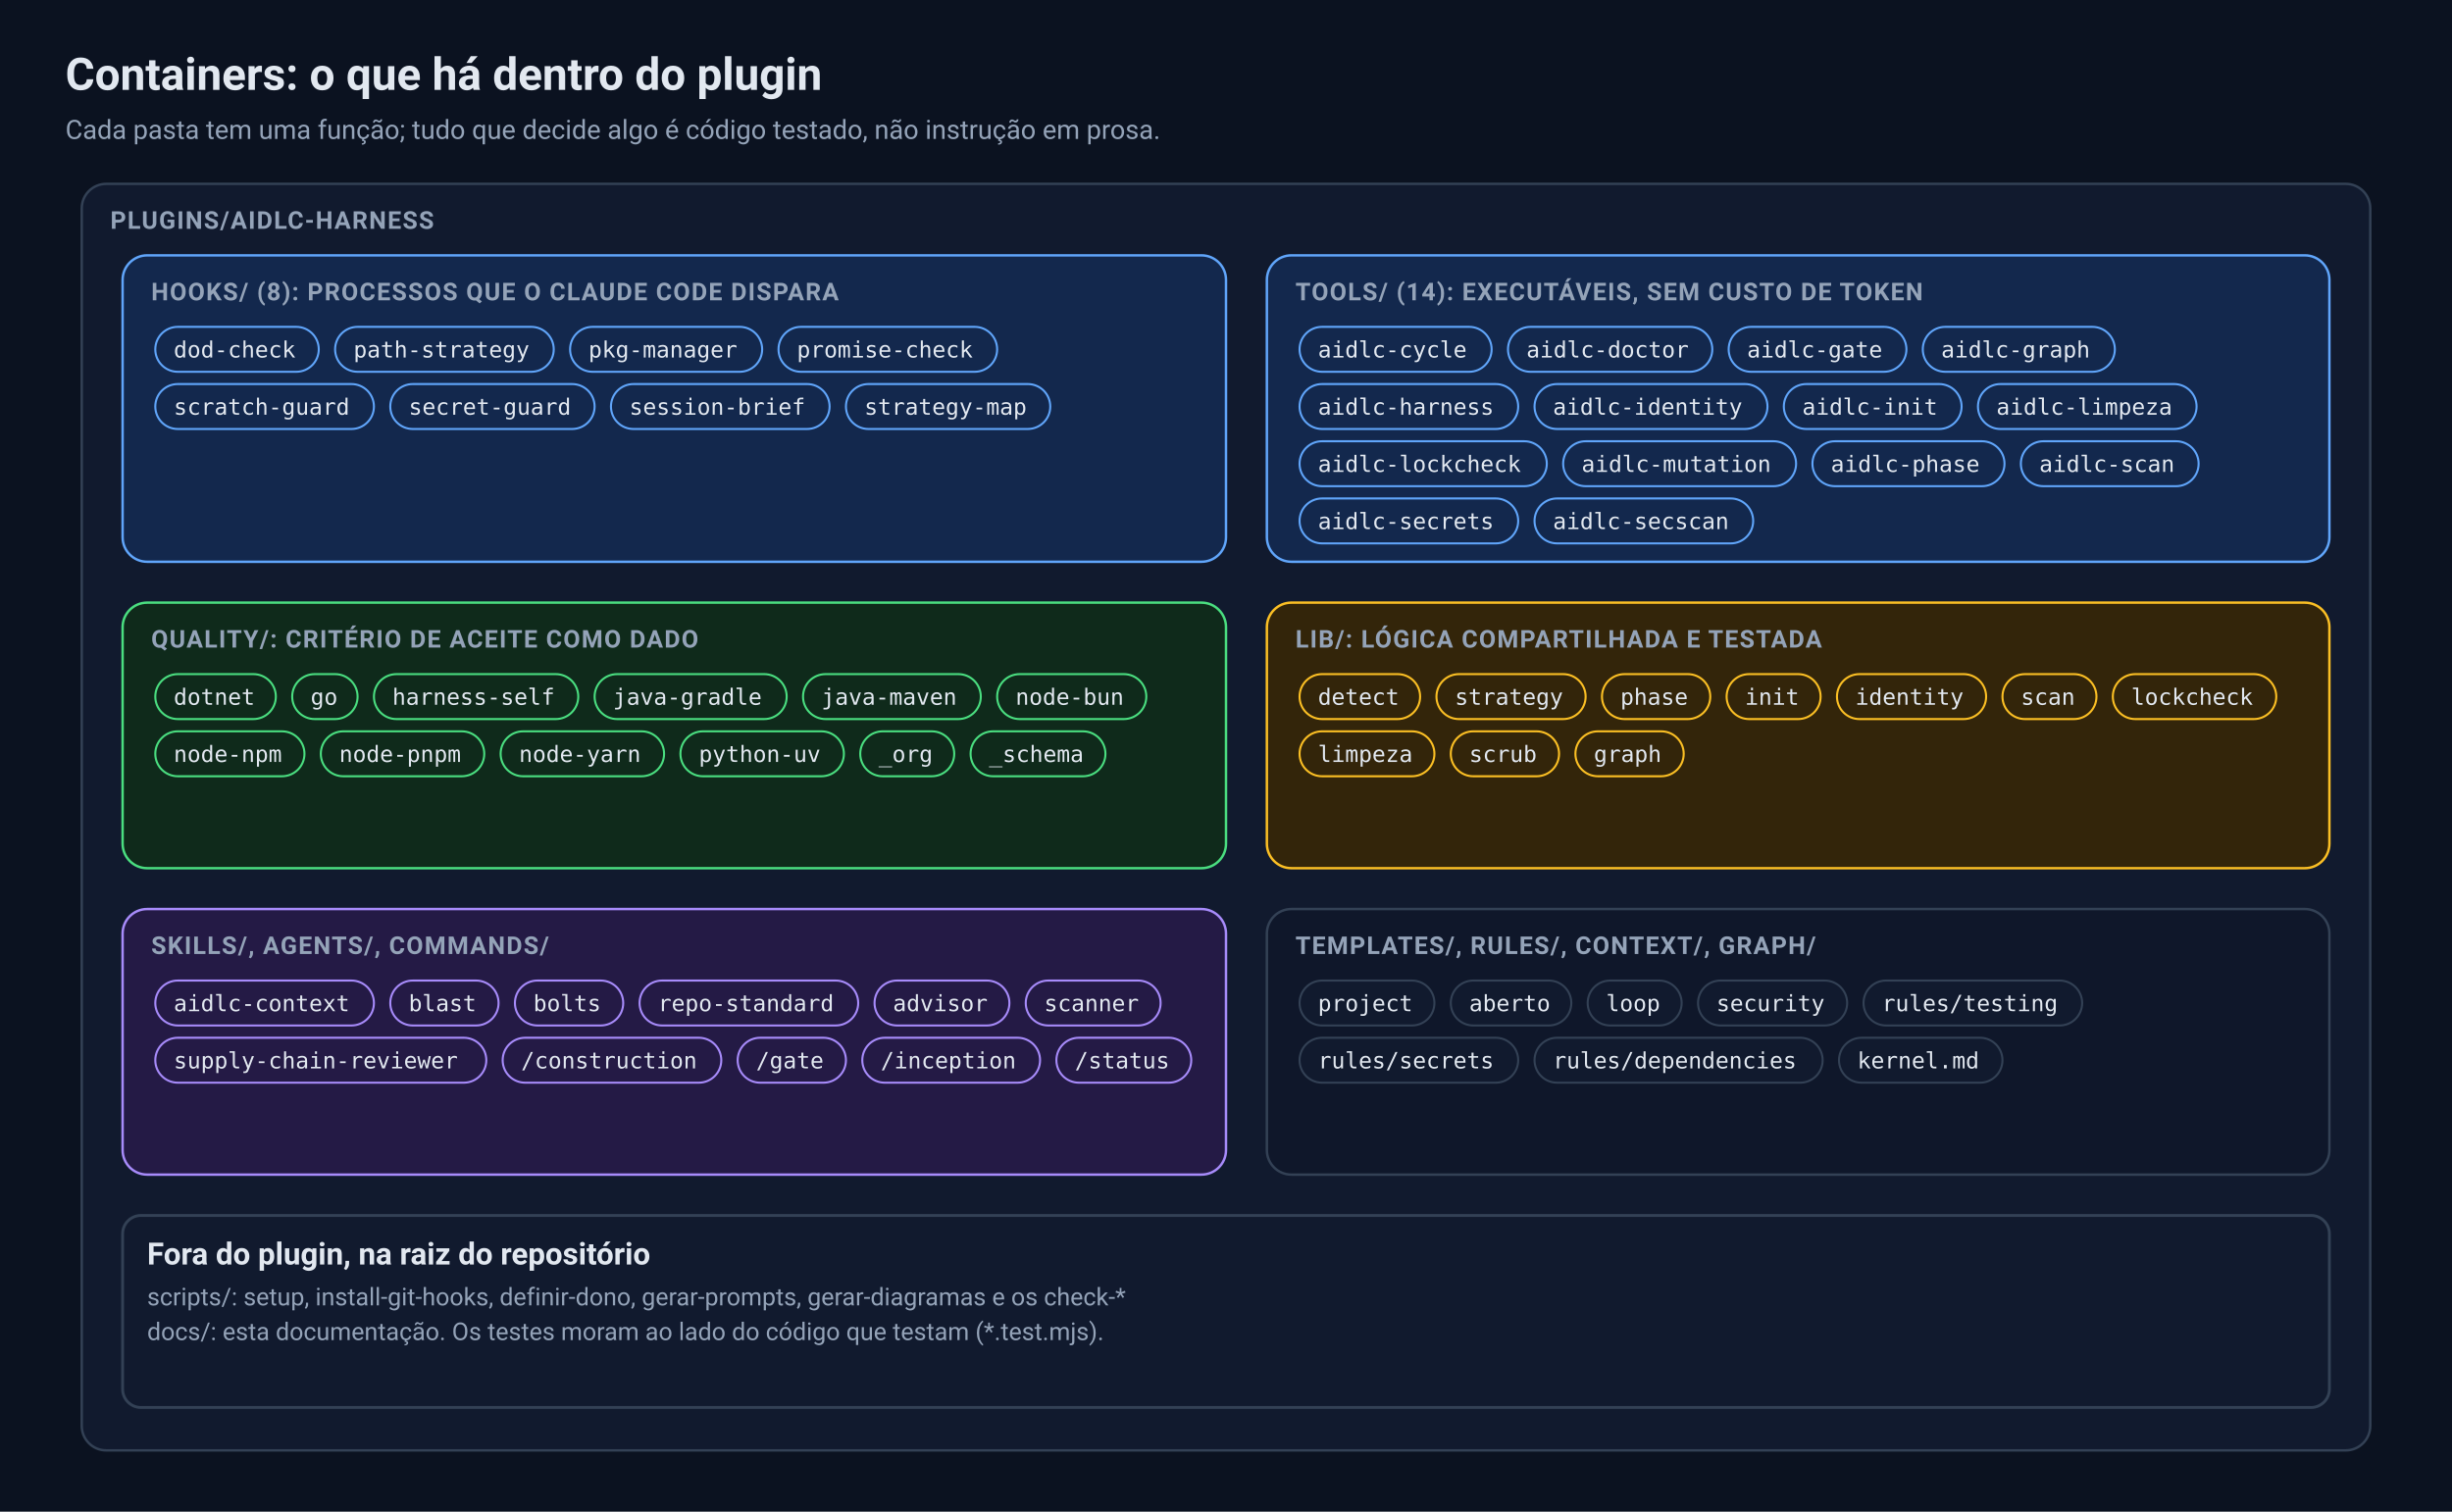
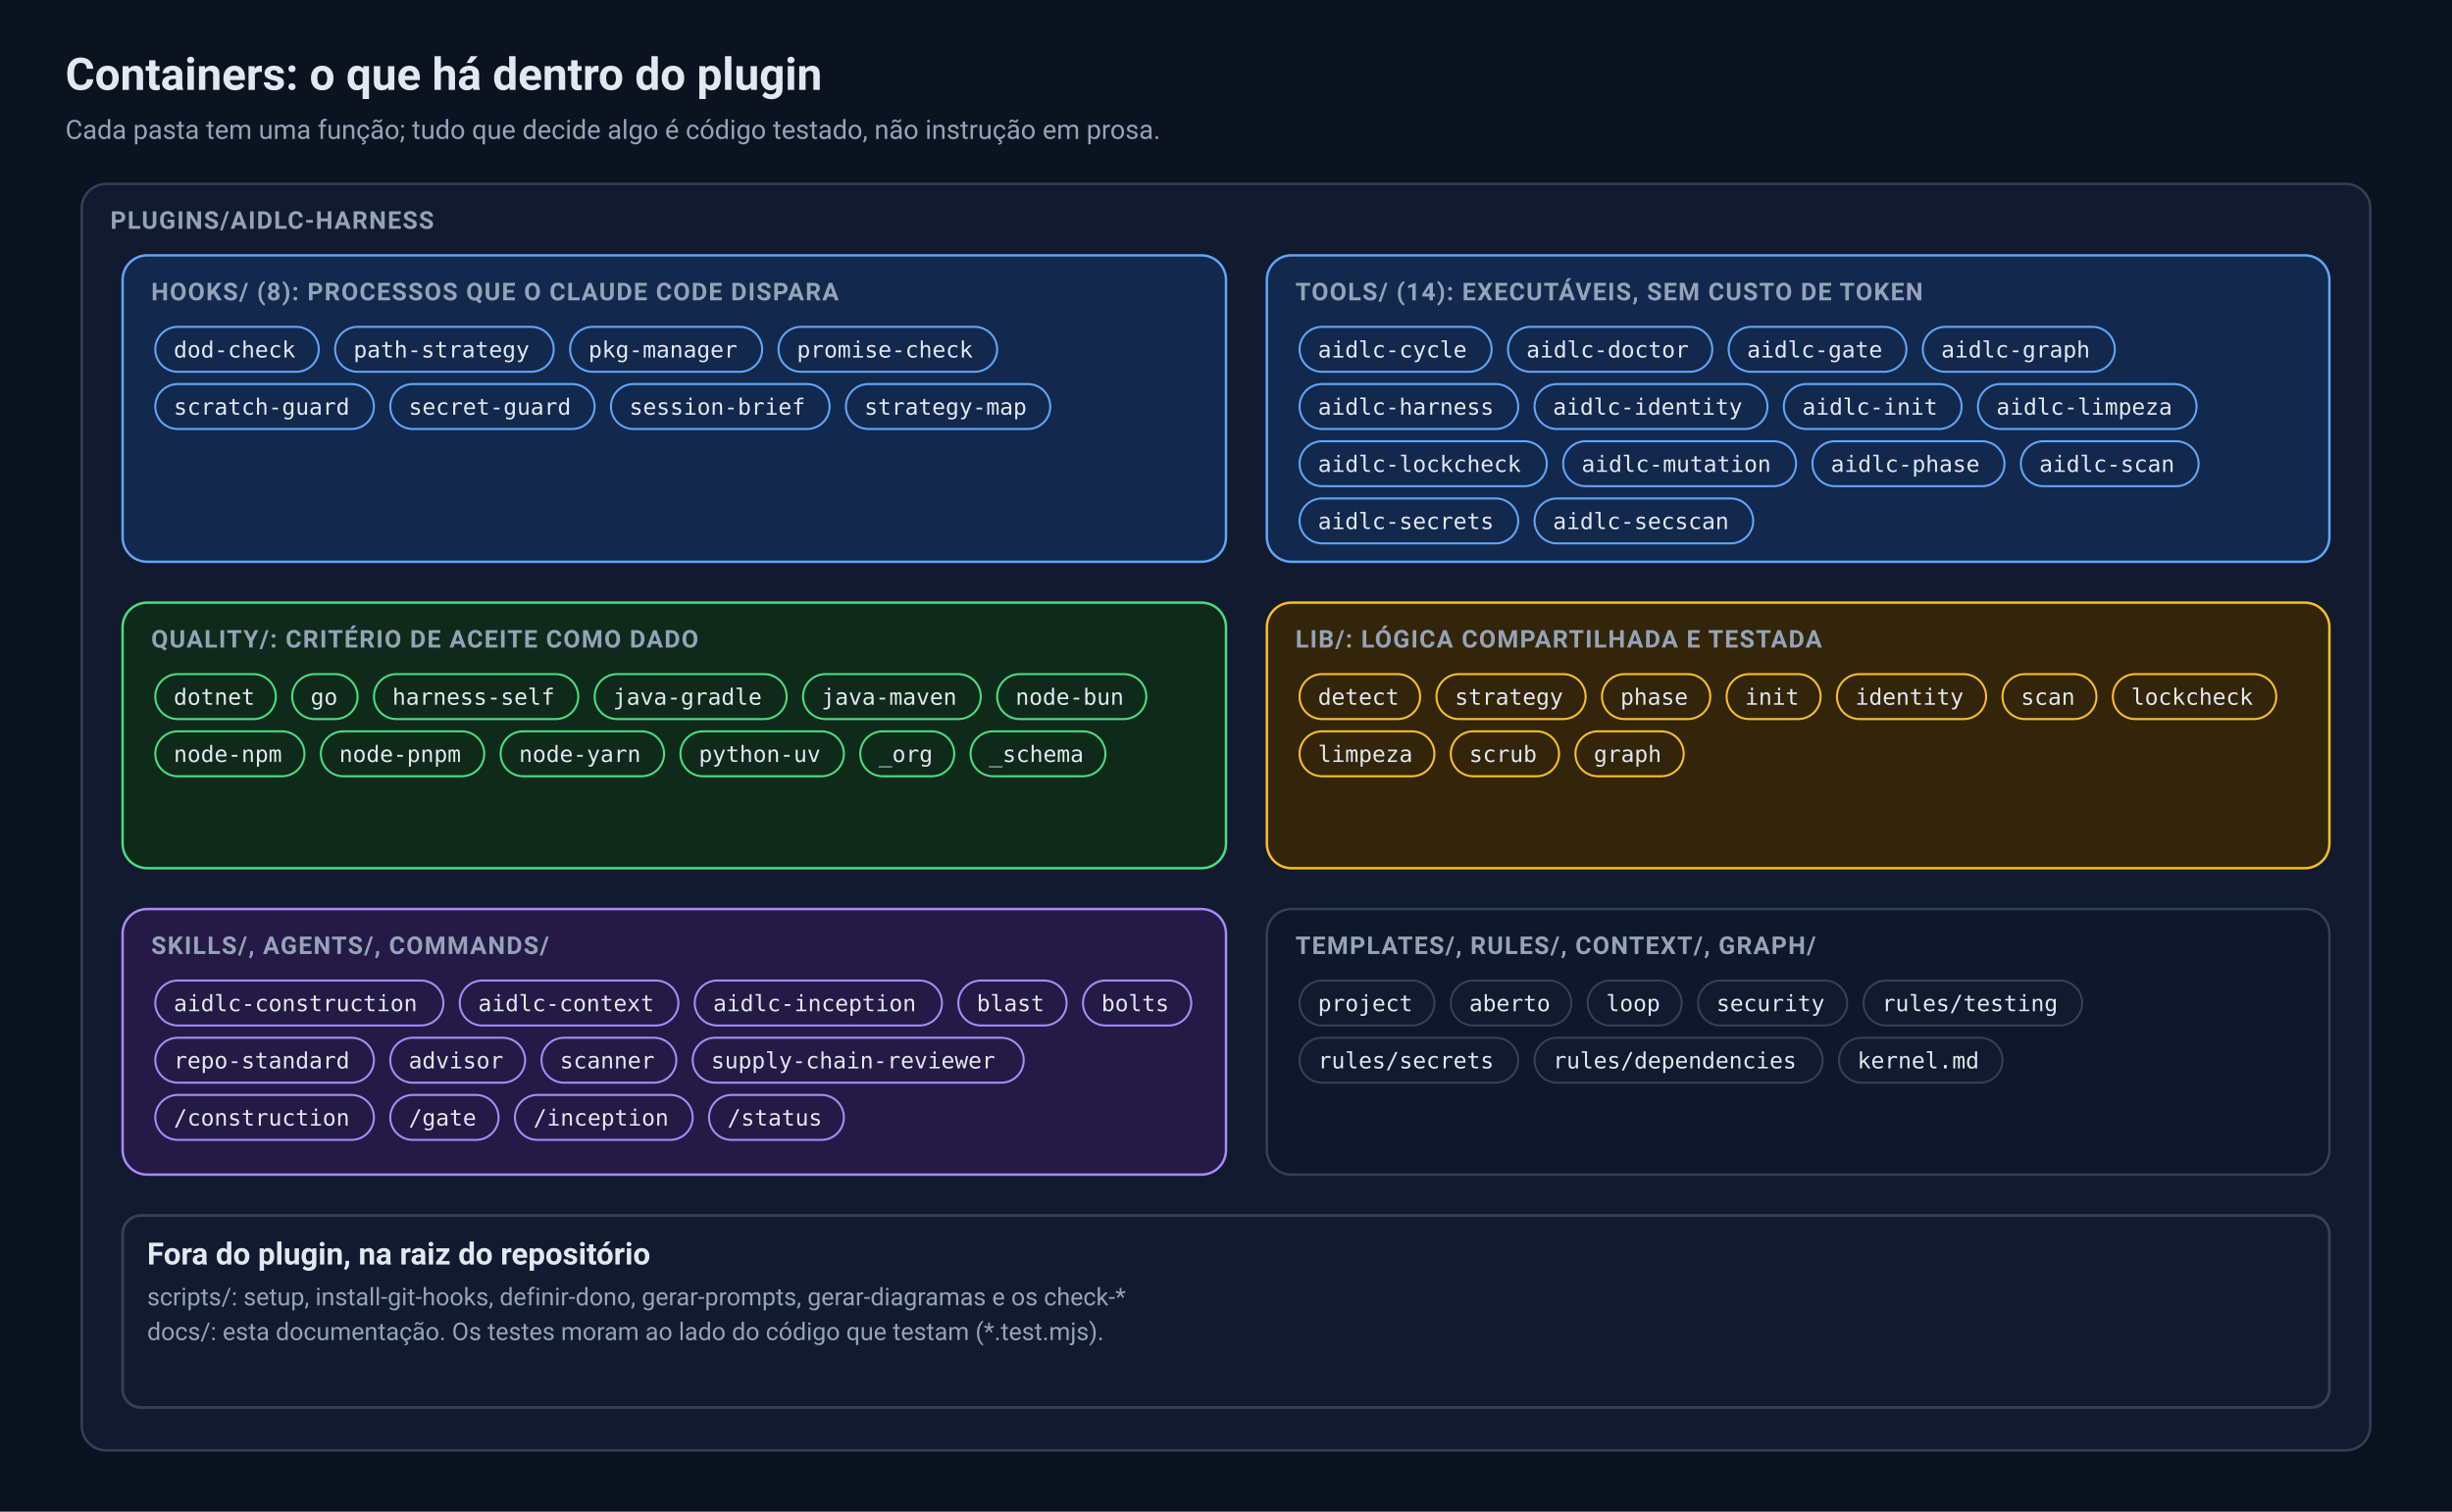
<svg xmlns="http://www.w3.org/2000/svg" viewBox="0 0 1200 740" width="1200" height="740" font-family="system-ui, -apple-system, 'Segoe UI', Roboto, 'Helvetica Neue', Arial, sans-serif" role="img" aria-label="Containers do plugin">
  <rect width="1200" height="740" fill="#0b1220" />
  <text x="32" y="44" font-size="22" font-weight="700" fill="#e2e8f0">Containers: o que há dentro do plugin</text>
  <text x="32" y="68" font-size="13" fill="#94a3b8">Cada pasta tem uma função; tudo que decide algo é código testado, não instrução em prosa.</text>
  <rect x="40" y="90" width="1120" height="620" rx="12" fill="#111a2e" stroke="#334155" stroke-width="1.2" />
  <text x="54" y="112" font-size="12" font-weight="700" letter-spacing="0.6" fill="#94a3b8">PLUGINS/AIDLC-HARNESS</text>
  <rect x="60" y="125" width="540" height="150" rx="12" fill="#13284d" stroke="#60a5fa" stroke-width="1.2" />
  <text x="74" y="147" font-size="12" font-weight="700" letter-spacing="0.6" fill="#94a3b8">HOOKS/ (8): PROCESSOS QUE O CLAUDE CODE DISPARA</text>
  <rect x="76" y="160" width="80" height="22" rx="11" fill="#13284d" stroke="#60a5fa" stroke-width="1" />
  <text x="85" y="175" font-size="11" fill="#e2e8f0" font-family="ui-monospace, SFMono-Regular, Menlo, Consolas, monospace">dod-check</text>
  <rect x="164" y="160" width="107" height="22" rx="11" fill="#13284d" stroke="#60a5fa" stroke-width="1" />
  <text x="173" y="175" font-size="11" fill="#e2e8f0" font-family="ui-monospace, SFMono-Regular, Menlo, Consolas, monospace">path-strategy</text>
  <rect x="279" y="160" width="94" height="22" rx="11" fill="#13284d" stroke="#60a5fa" stroke-width="1" />
  <text x="288" y="175" font-size="11" fill="#e2e8f0" font-family="ui-monospace, SFMono-Regular, Menlo, Consolas, monospace">pkg-manager</text>
  <rect x="381" y="160" width="107" height="22" rx="11" fill="#13284d" stroke="#60a5fa" stroke-width="1" />
  <text x="390" y="175" font-size="11" fill="#e2e8f0" font-family="ui-monospace, SFMono-Regular, Menlo, Consolas, monospace">promise-check</text>
  <rect x="76" y="188" width="107" height="22" rx="11" fill="#13284d" stroke="#60a5fa" stroke-width="1" />
  <text x="85" y="203" font-size="11" fill="#e2e8f0" font-family="ui-monospace, SFMono-Regular, Menlo, Consolas, monospace">scratch-guard</text>
  <rect x="191" y="188" width="100" height="22" rx="11" fill="#13284d" stroke="#60a5fa" stroke-width="1" />
  <text x="200" y="203" font-size="11" fill="#e2e8f0" font-family="ui-monospace, SFMono-Regular, Menlo, Consolas, monospace">secret-guard</text>
  <rect x="299" y="188" width="107" height="22" rx="11" fill="#13284d" stroke="#60a5fa" stroke-width="1" />
  <text x="308" y="203" font-size="11" fill="#e2e8f0" font-family="ui-monospace, SFMono-Regular, Menlo, Consolas, monospace">session-brief</text>
  <rect x="414" y="188" width="100" height="22" rx="11" fill="#13284d" stroke="#60a5fa" stroke-width="1" />
  <text x="423" y="203" font-size="11" fill="#e2e8f0" font-family="ui-monospace, SFMono-Regular, Menlo, Consolas, monospace">strategy-map</text>
  <rect x="620" y="125" width="520" height="150" rx="12" fill="#13284d" stroke="#60a5fa" stroke-width="1.2" />
  <text x="634" y="147" font-size="12" font-weight="700" letter-spacing="0.6" fill="#94a3b8">TOOLS/ (14): EXECUTÁVEIS, SEM CUSTO DE TOKEN</text>
  <rect x="636" y="160" width="94" height="22" rx="11" fill="#13284d" stroke="#60a5fa" stroke-width="1" />
  <text x="645" y="175" font-size="11" fill="#e2e8f0" font-family="ui-monospace, SFMono-Regular, Menlo, Consolas, monospace">aidlc-cycle</text>
  <rect x="738" y="160" width="100" height="22" rx="11" fill="#13284d" stroke="#60a5fa" stroke-width="1" />
  <text x="747" y="175" font-size="11" fill="#e2e8f0" font-family="ui-monospace, SFMono-Regular, Menlo, Consolas, monospace">aidlc-doctor</text>
  <rect x="846" y="160" width="87" height="22" rx="11" fill="#13284d" stroke="#60a5fa" stroke-width="1" />
  <text x="855" y="175" font-size="11" fill="#e2e8f0" font-family="ui-monospace, SFMono-Regular, Menlo, Consolas, monospace">aidlc-gate</text>
  <rect x="941" y="160" width="94" height="22" rx="11" fill="#13284d" stroke="#60a5fa" stroke-width="1" />
  <text x="950" y="175" font-size="11" fill="#e2e8f0" font-family="ui-monospace, SFMono-Regular, Menlo, Consolas, monospace">aidlc-graph</text>
  <rect x="636" y="188" width="107" height="22" rx="11" fill="#13284d" stroke="#60a5fa" stroke-width="1" />
  <text x="645" y="203" font-size="11" fill="#e2e8f0" font-family="ui-monospace, SFMono-Regular, Menlo, Consolas, monospace">aidlc-harness</text>
  <rect x="751" y="188" width="114" height="22" rx="11" fill="#13284d" stroke="#60a5fa" stroke-width="1" />
  <text x="760" y="203" font-size="11" fill="#e2e8f0" font-family="ui-monospace, SFMono-Regular, Menlo, Consolas, monospace">aidlc-identity</text>
  <rect x="873" y="188" width="87" height="22" rx="11" fill="#13284d" stroke="#60a5fa" stroke-width="1" />
  <text x="882" y="203" font-size="11" fill="#e2e8f0" font-family="ui-monospace, SFMono-Regular, Menlo, Consolas, monospace">aidlc-init</text>
  <rect x="968" y="188" width="107" height="22" rx="11" fill="#13284d" stroke="#60a5fa" stroke-width="1" />
  <text x="977" y="203" font-size="11" fill="#e2e8f0" font-family="ui-monospace, SFMono-Regular, Menlo, Consolas, monospace">aidlc-limpeza</text>
  <rect x="636" y="216" width="121" height="22" rx="11" fill="#13284d" stroke="#60a5fa" stroke-width="1" />
  <text x="645" y="231" font-size="11" fill="#e2e8f0" font-family="ui-monospace, SFMono-Regular, Menlo, Consolas, monospace">aidlc-lockcheck</text>
  <rect x="765" y="216" width="114" height="22" rx="11" fill="#13284d" stroke="#60a5fa" stroke-width="1" />
  <text x="774" y="231" font-size="11" fill="#e2e8f0" font-family="ui-monospace, SFMono-Regular, Menlo, Consolas, monospace">aidlc-mutation</text>
  <rect x="887" y="216" width="94" height="22" rx="11" fill="#13284d" stroke="#60a5fa" stroke-width="1" />
  <text x="896" y="231" font-size="11" fill="#e2e8f0" font-family="ui-monospace, SFMono-Regular, Menlo, Consolas, monospace">aidlc-phase</text>
  <rect x="989" y="216" width="87" height="22" rx="11" fill="#13284d" stroke="#60a5fa" stroke-width="1" />
  <text x="998" y="231" font-size="11" fill="#e2e8f0" font-family="ui-monospace, SFMono-Regular, Menlo, Consolas, monospace">aidlc-scan</text>
  <rect x="636" y="244" width="107" height="22" rx="11" fill="#13284d" stroke="#60a5fa" stroke-width="1" />
  <text x="645" y="259" font-size="11" fill="#e2e8f0" font-family="ui-monospace, SFMono-Regular, Menlo, Consolas, monospace">aidlc-secrets</text>
  <rect x="751" y="244" width="107" height="22" rx="11" fill="#13284d" stroke="#60a5fa" stroke-width="1" />
  <text x="760" y="259" font-size="11" fill="#e2e8f0" font-family="ui-monospace, SFMono-Regular, Menlo, Consolas, monospace">aidlc-secscan</text>
  <rect x="60" y="295" width="540" height="130" rx="12" fill="#0f2a1b" stroke="#4ade80" stroke-width="1.2" />
  <text x="74" y="317" font-size="12" font-weight="700" letter-spacing="0.6" fill="#94a3b8">QUALITY/: CRITÉRIO DE ACEITE COMO DADO</text>
  <rect x="76" y="330" width="59" height="22" rx="11" fill="#0f2a1b" stroke="#4ade80" stroke-width="1" />
  <text x="85" y="345" font-size="11" fill="#e2e8f0" font-family="ui-monospace, SFMono-Regular, Menlo, Consolas, monospace">dotnet</text>
  <rect x="143" y="330" width="32" height="22" rx="11" fill="#0f2a1b" stroke="#4ade80" stroke-width="1" />
  <text x="152" y="345" font-size="11" fill="#e2e8f0" font-family="ui-monospace, SFMono-Regular, Menlo, Consolas, monospace">go</text>
  <rect x="183" y="330" width="100" height="22" rx="11" fill="#0f2a1b" stroke="#4ade80" stroke-width="1" />
  <text x="192" y="345" font-size="11" fill="#e2e8f0" font-family="ui-monospace, SFMono-Regular, Menlo, Consolas, monospace">harness-self</text>
  <rect x="291" y="330" width="94" height="22" rx="11" fill="#0f2a1b" stroke="#4ade80" stroke-width="1" />
  <text x="300" y="345" font-size="11" fill="#e2e8f0" font-family="ui-monospace, SFMono-Regular, Menlo, Consolas, monospace">java-gradle</text>
  <rect x="393" y="330" width="87" height="22" rx="11" fill="#0f2a1b" stroke="#4ade80" stroke-width="1" />
  <text x="402" y="345" font-size="11" fill="#e2e8f0" font-family="ui-monospace, SFMono-Regular, Menlo, Consolas, monospace">java-maven</text>
  <rect x="488" y="330" width="73" height="22" rx="11" fill="#0f2a1b" stroke="#4ade80" stroke-width="1" />
  <text x="497" y="345" font-size="11" fill="#e2e8f0" font-family="ui-monospace, SFMono-Regular, Menlo, Consolas, monospace">node-bun</text>
  <rect x="76" y="358" width="73" height="22" rx="11" fill="#0f2a1b" stroke="#4ade80" stroke-width="1" />
  <text x="85" y="373" font-size="11" fill="#e2e8f0" font-family="ui-monospace, SFMono-Regular, Menlo, Consolas, monospace">node-npm</text>
  <rect x="157" y="358" width="80" height="22" rx="11" fill="#0f2a1b" stroke="#4ade80" stroke-width="1" />
  <text x="166" y="373" font-size="11" fill="#e2e8f0" font-family="ui-monospace, SFMono-Regular, Menlo, Consolas, monospace">node-pnpm</text>
  <rect x="245" y="358" width="80" height="22" rx="11" fill="#0f2a1b" stroke="#4ade80" stroke-width="1" />
  <text x="254" y="373" font-size="11" fill="#e2e8f0" font-family="ui-monospace, SFMono-Regular, Menlo, Consolas, monospace">node-yarn</text>
  <rect x="333" y="358" width="80" height="22" rx="11" fill="#0f2a1b" stroke="#4ade80" stroke-width="1" />
  <text x="342" y="373" font-size="11" fill="#e2e8f0" font-family="ui-monospace, SFMono-Regular, Menlo, Consolas, monospace">python-uv</text>
  <rect x="421" y="358" width="46" height="22" rx="11" fill="#0f2a1b" stroke="#4ade80" stroke-width="1" />
  <text x="430" y="373" font-size="11" fill="#e2e8f0" font-family="ui-monospace, SFMono-Regular, Menlo, Consolas, monospace">_org</text>
  <rect x="475" y="358" width="66" height="22" rx="11" fill="#0f2a1b" stroke="#4ade80" stroke-width="1" />
  <text x="484" y="373" font-size="11" fill="#e2e8f0" font-family="ui-monospace, SFMono-Regular, Menlo, Consolas, monospace">_schema</text>
  <rect x="620" y="295" width="520" height="130" rx="12" fill="#33250a" stroke="#fbbf24" stroke-width="1.2" />
  <text x="634" y="317" font-size="12" font-weight="700" letter-spacing="0.6" fill="#94a3b8">LIB/: LÓGICA COMPARTILHADA E TESTADA</text>
  <rect x="636" y="330" width="59" height="22" rx="11" fill="#33250a" stroke="#fbbf24" stroke-width="1" />
  <text x="645" y="345" font-size="11" fill="#e2e8f0" font-family="ui-monospace, SFMono-Regular, Menlo, Consolas, monospace">detect</text>
  <rect x="703" y="330" width="73" height="22" rx="11" fill="#33250a" stroke="#fbbf24" stroke-width="1" />
  <text x="712" y="345" font-size="11" fill="#e2e8f0" font-family="ui-monospace, SFMono-Regular, Menlo, Consolas, monospace">strategy</text>
  <rect x="784" y="330" width="53" height="22" rx="11" fill="#33250a" stroke="#fbbf24" stroke-width="1" />
  <text x="793" y="345" font-size="11" fill="#e2e8f0" font-family="ui-monospace, SFMono-Regular, Menlo, Consolas, monospace">phase</text>
  <rect x="845" y="330" width="46" height="22" rx="11" fill="#33250a" stroke="#fbbf24" stroke-width="1" />
  <text x="854" y="345" font-size="11" fill="#e2e8f0" font-family="ui-monospace, SFMono-Regular, Menlo, Consolas, monospace">init</text>
  <rect x="899" y="330" width="73" height="22" rx="11" fill="#33250a" stroke="#fbbf24" stroke-width="1" />
  <text x="908" y="345" font-size="11" fill="#e2e8f0" font-family="ui-monospace, SFMono-Regular, Menlo, Consolas, monospace">identity</text>
  <rect x="980" y="330" width="46" height="22" rx="11" fill="#33250a" stroke="#fbbf24" stroke-width="1" />
  <text x="989" y="345" font-size="11" fill="#e2e8f0" font-family="ui-monospace, SFMono-Regular, Menlo, Consolas, monospace">scan</text>
  <rect x="1034" y="330" width="80" height="22" rx="11" fill="#33250a" stroke="#fbbf24" stroke-width="1" />
  <text x="1043" y="345" font-size="11" fill="#e2e8f0" font-family="ui-monospace, SFMono-Regular, Menlo, Consolas, monospace">lockcheck</text>
  <rect x="636" y="358" width="66" height="22" rx="11" fill="#33250a" stroke="#fbbf24" stroke-width="1" />
  <text x="645" y="373" font-size="11" fill="#e2e8f0" font-family="ui-monospace, SFMono-Regular, Menlo, Consolas, monospace">limpeza</text>
  <rect x="710" y="358" width="53" height="22" rx="11" fill="#33250a" stroke="#fbbf24" stroke-width="1" />
  <text x="719" y="373" font-size="11" fill="#e2e8f0" font-family="ui-monospace, SFMono-Regular, Menlo, Consolas, monospace">scrub</text>
  <rect x="771" y="358" width="53" height="22" rx="11" fill="#33250a" stroke="#fbbf24" stroke-width="1" />
  <text x="780" y="373" font-size="11" fill="#e2e8f0" font-family="ui-monospace, SFMono-Regular, Menlo, Consolas, monospace">graph</text>
  <rect x="60" y="445" width="540" height="130" rx="12" fill="#241a45" stroke="#a78bfa" stroke-width="1.2" />
  <text x="74" y="467" font-size="12" font-weight="700" letter-spacing="0.6" fill="#94a3b8">SKILLS/, AGENTS/, COMMANDS/</text>
-   <rect x="76" y="480" width="107" height="22" rx="11" fill="#241a45" stroke="#a78bfa" stroke-width="1" />
-   <text x="85" y="495" font-size="11" fill="#e2e8f0" font-family="ui-monospace, SFMono-Regular, Menlo, Consolas, monospace">aidlc-context</text>
-   <rect x="191" y="480" width="53" height="22" rx="11" fill="#241a45" stroke="#a78bfa" stroke-width="1" />
-   <text x="200" y="495" font-size="11" fill="#e2e8f0" font-family="ui-monospace, SFMono-Regular, Menlo, Consolas, monospace">blast</text>
-   <rect x="252" y="480" width="53" height="22" rx="11" fill="#241a45" stroke="#a78bfa" stroke-width="1" />
-   <text x="261" y="495" font-size="11" fill="#e2e8f0" font-family="ui-monospace, SFMono-Regular, Menlo, Consolas, monospace">bolts</text>
-   <rect x="313" y="480" width="107" height="22" rx="11" fill="#241a45" stroke="#a78bfa" stroke-width="1" />
-   <text x="322" y="495" font-size="11" fill="#e2e8f0" font-family="ui-monospace, SFMono-Regular, Menlo, Consolas, monospace">repo-standard</text>
-   <rect x="428" y="480" width="66" height="22" rx="11" fill="#241a45" stroke="#a78bfa" stroke-width="1" />
-   <text x="437" y="495" font-size="11" fill="#e2e8f0" font-family="ui-monospace, SFMono-Regular, Menlo, Consolas, monospace">advisor</text>
-   <rect x="502" y="480" width="66" height="22" rx="11" fill="#241a45" stroke="#a78bfa" stroke-width="1" />
-   <text x="511" y="495" font-size="11" fill="#e2e8f0" font-family="ui-monospace, SFMono-Regular, Menlo, Consolas, monospace">scanner</text>
-   <rect x="76" y="508" width="162" height="22" rx="11" fill="#241a45" stroke="#a78bfa" stroke-width="1" />
-   <text x="85" y="523" font-size="11" fill="#e2e8f0" font-family="ui-monospace, SFMono-Regular, Menlo, Consolas, monospace">supply-chain-reviewer</text>
-   <rect x="246" y="508" width="107" height="22" rx="11" fill="#241a45" stroke="#a78bfa" stroke-width="1" />
-   <text x="255" y="523" font-size="11" fill="#e2e8f0" font-family="ui-monospace, SFMono-Regular, Menlo, Consolas, monospace">/construction</text>
-   <rect x="361" y="508" width="53" height="22" rx="11" fill="#241a45" stroke="#a78bfa" stroke-width="1" />
-   <text x="370" y="523" font-size="11" fill="#e2e8f0" font-family="ui-monospace, SFMono-Regular, Menlo, Consolas, monospace">/gate</text>
-   <rect x="422" y="508" width="87" height="22" rx="11" fill="#241a45" stroke="#a78bfa" stroke-width="1" />
-   <text x="431" y="523" font-size="11" fill="#e2e8f0" font-family="ui-monospace, SFMono-Regular, Menlo, Consolas, monospace">/inception</text>
-   <rect x="517" y="508" width="66" height="22" rx="11" fill="#241a45" stroke="#a78bfa" stroke-width="1" />
-   <text x="526" y="523" font-size="11" fill="#e2e8f0" font-family="ui-monospace, SFMono-Regular, Menlo, Consolas, monospace">/status</text>
+   <rect x="76" y="480" width="141" height="22" rx="11" fill="#241a45" stroke="#a78bfa" stroke-width="1" />
+   <text x="85" y="495" font-size="11" fill="#e2e8f0" font-family="ui-monospace, SFMono-Regular, Menlo, Consolas, monospace">aidlc-construction</text>
+   <rect x="225" y="480" width="107" height="22" rx="11" fill="#241a45" stroke="#a78bfa" stroke-width="1" />
+   <text x="234" y="495" font-size="11" fill="#e2e8f0" font-family="ui-monospace, SFMono-Regular, Menlo, Consolas, monospace">aidlc-context</text>
+   <rect x="340" y="480" width="121" height="22" rx="11" fill="#241a45" stroke="#a78bfa" stroke-width="1" />
+   <text x="349" y="495" font-size="11" fill="#e2e8f0" font-family="ui-monospace, SFMono-Regular, Menlo, Consolas, monospace">aidlc-inception</text>
+   <rect x="469" y="480" width="53" height="22" rx="11" fill="#241a45" stroke="#a78bfa" stroke-width="1" />
+   <text x="478" y="495" font-size="11" fill="#e2e8f0" font-family="ui-monospace, SFMono-Regular, Menlo, Consolas, monospace">blast</text>
+   <rect x="530" y="480" width="53" height="22" rx="11" fill="#241a45" stroke="#a78bfa" stroke-width="1" />
+   <text x="539" y="495" font-size="11" fill="#e2e8f0" font-family="ui-monospace, SFMono-Regular, Menlo, Consolas, monospace">bolts</text>
+   <rect x="76" y="508" width="107" height="22" rx="11" fill="#241a45" stroke="#a78bfa" stroke-width="1" />
+   <text x="85" y="523" font-size="11" fill="#e2e8f0" font-family="ui-monospace, SFMono-Regular, Menlo, Consolas, monospace">repo-standard</text>
+   <rect x="191" y="508" width="66" height="22" rx="11" fill="#241a45" stroke="#a78bfa" stroke-width="1" />
+   <text x="200" y="523" font-size="11" fill="#e2e8f0" font-family="ui-monospace, SFMono-Regular, Menlo, Consolas, monospace">advisor</text>
+   <rect x="265" y="508" width="66" height="22" rx="11" fill="#241a45" stroke="#a78bfa" stroke-width="1" />
+   <text x="274" y="523" font-size="11" fill="#e2e8f0" font-family="ui-monospace, SFMono-Regular, Menlo, Consolas, monospace">scanner</text>
+   <rect x="339" y="508" width="162" height="22" rx="11" fill="#241a45" stroke="#a78bfa" stroke-width="1" />
+   <text x="348" y="523" font-size="11" fill="#e2e8f0" font-family="ui-monospace, SFMono-Regular, Menlo, Consolas, monospace">supply-chain-reviewer</text>
+   <rect x="76" y="536" width="107" height="22" rx="11" fill="#241a45" stroke="#a78bfa" stroke-width="1" />
+   <text x="85" y="551" font-size="11" fill="#e2e8f0" font-family="ui-monospace, SFMono-Regular, Menlo, Consolas, monospace">/construction</text>
+   <rect x="191" y="536" width="53" height="22" rx="11" fill="#241a45" stroke="#a78bfa" stroke-width="1" />
+   <text x="200" y="551" font-size="11" fill="#e2e8f0" font-family="ui-monospace, SFMono-Regular, Menlo, Consolas, monospace">/gate</text>
+   <rect x="252" y="536" width="87" height="22" rx="11" fill="#241a45" stroke="#a78bfa" stroke-width="1" />
+   <text x="261" y="551" font-size="11" fill="#e2e8f0" font-family="ui-monospace, SFMono-Regular, Menlo, Consolas, monospace">/inception</text>
+   <rect x="347" y="536" width="66" height="22" rx="11" fill="#241a45" stroke="#a78bfa" stroke-width="1" />
+   <text x="356" y="551" font-size="11" fill="#e2e8f0" font-family="ui-monospace, SFMono-Regular, Menlo, Consolas, monospace">/status</text>
  <rect x="620" y="445" width="520" height="130" rx="12" fill="#0f172a" stroke="#334155" stroke-width="1.2" />
  <text x="634" y="467" font-size="12" font-weight="700" letter-spacing="0.6" fill="#94a3b8">TEMPLATES/, RULES/, CONTEXT/, GRAPH/</text>
  <rect x="636" y="480" width="66" height="22" rx="11" fill="#111a2e" stroke="#334155" stroke-width="1" />
  <text x="645" y="495" font-size="11" fill="#e2e8f0" font-family="ui-monospace, SFMono-Regular, Menlo, Consolas, monospace">project</text>
  <rect x="710" y="480" width="59" height="22" rx="11" fill="#111a2e" stroke="#334155" stroke-width="1" />
  <text x="719" y="495" font-size="11" fill="#e2e8f0" font-family="ui-monospace, SFMono-Regular, Menlo, Consolas, monospace">aberto</text>
  <rect x="777" y="480" width="46" height="22" rx="11" fill="#111a2e" stroke="#334155" stroke-width="1" />
  <text x="786" y="495" font-size="11" fill="#e2e8f0" font-family="ui-monospace, SFMono-Regular, Menlo, Consolas, monospace">loop</text>
  <rect x="831" y="480" width="73" height="22" rx="11" fill="#111a2e" stroke="#334155" stroke-width="1" />
  <text x="840" y="495" font-size="11" fill="#e2e8f0" font-family="ui-monospace, SFMono-Regular, Menlo, Consolas, monospace">security</text>
  <rect x="912" y="480" width="107" height="22" rx="11" fill="#111a2e" stroke="#334155" stroke-width="1" />
  <text x="921" y="495" font-size="11" fill="#e2e8f0" font-family="ui-monospace, SFMono-Regular, Menlo, Consolas, monospace">rules/testing</text>
  <rect x="636" y="508" width="107" height="22" rx="11" fill="#111a2e" stroke="#334155" stroke-width="1" />
  <text x="645" y="523" font-size="11" fill="#e2e8f0" font-family="ui-monospace, SFMono-Regular, Menlo, Consolas, monospace">rules/secrets</text>
  <rect x="751" y="508" width="141" height="22" rx="11" fill="#111a2e" stroke="#334155" stroke-width="1" />
  <text x="760" y="523" font-size="11" fill="#e2e8f0" font-family="ui-monospace, SFMono-Regular, Menlo, Consolas, monospace">rules/dependencies</text>
  <rect x="900" y="508" width="80" height="22" rx="11" fill="#111a2e" stroke="#334155" stroke-width="1" />
  <text x="909" y="523" font-size="11" fill="#e2e8f0" font-family="ui-monospace, SFMono-Regular, Menlo, Consolas, monospace">kernel.md</text>
  <g>
    <rect x="60" y="595" width="1080" height="94" rx="9" fill="#111a2e" stroke="#334155" stroke-width="1.4" />
    <text x="72" y="619" font-size="15" font-weight="700" fill="#e2e8f0">Fora do plugin, na raiz do repositório</text>
    <text x="72" y="639" font-size="12" fill="#94a3b8">scripts/: setup, install-git-hooks, definir-dono, gerar-prompts, gerar-diagramas e os check-*</text>
    <text x="72" y="656" font-size="12" fill="#94a3b8">docs/: esta documentação. Os testes moram ao lado do código que testam (*.test.mjs).</text>
  </g>
</svg>
